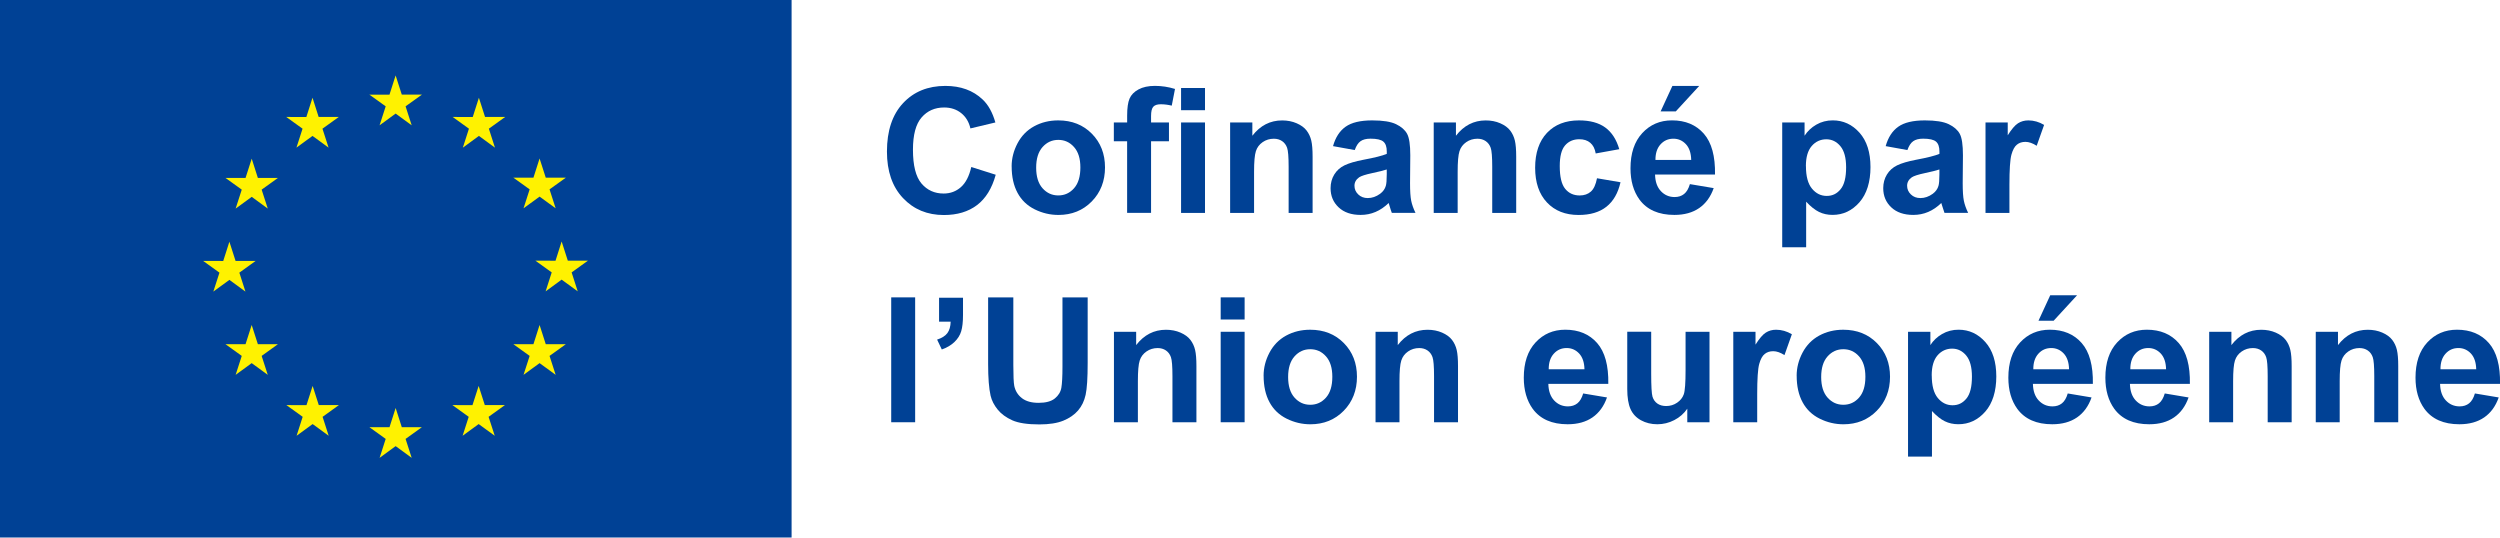
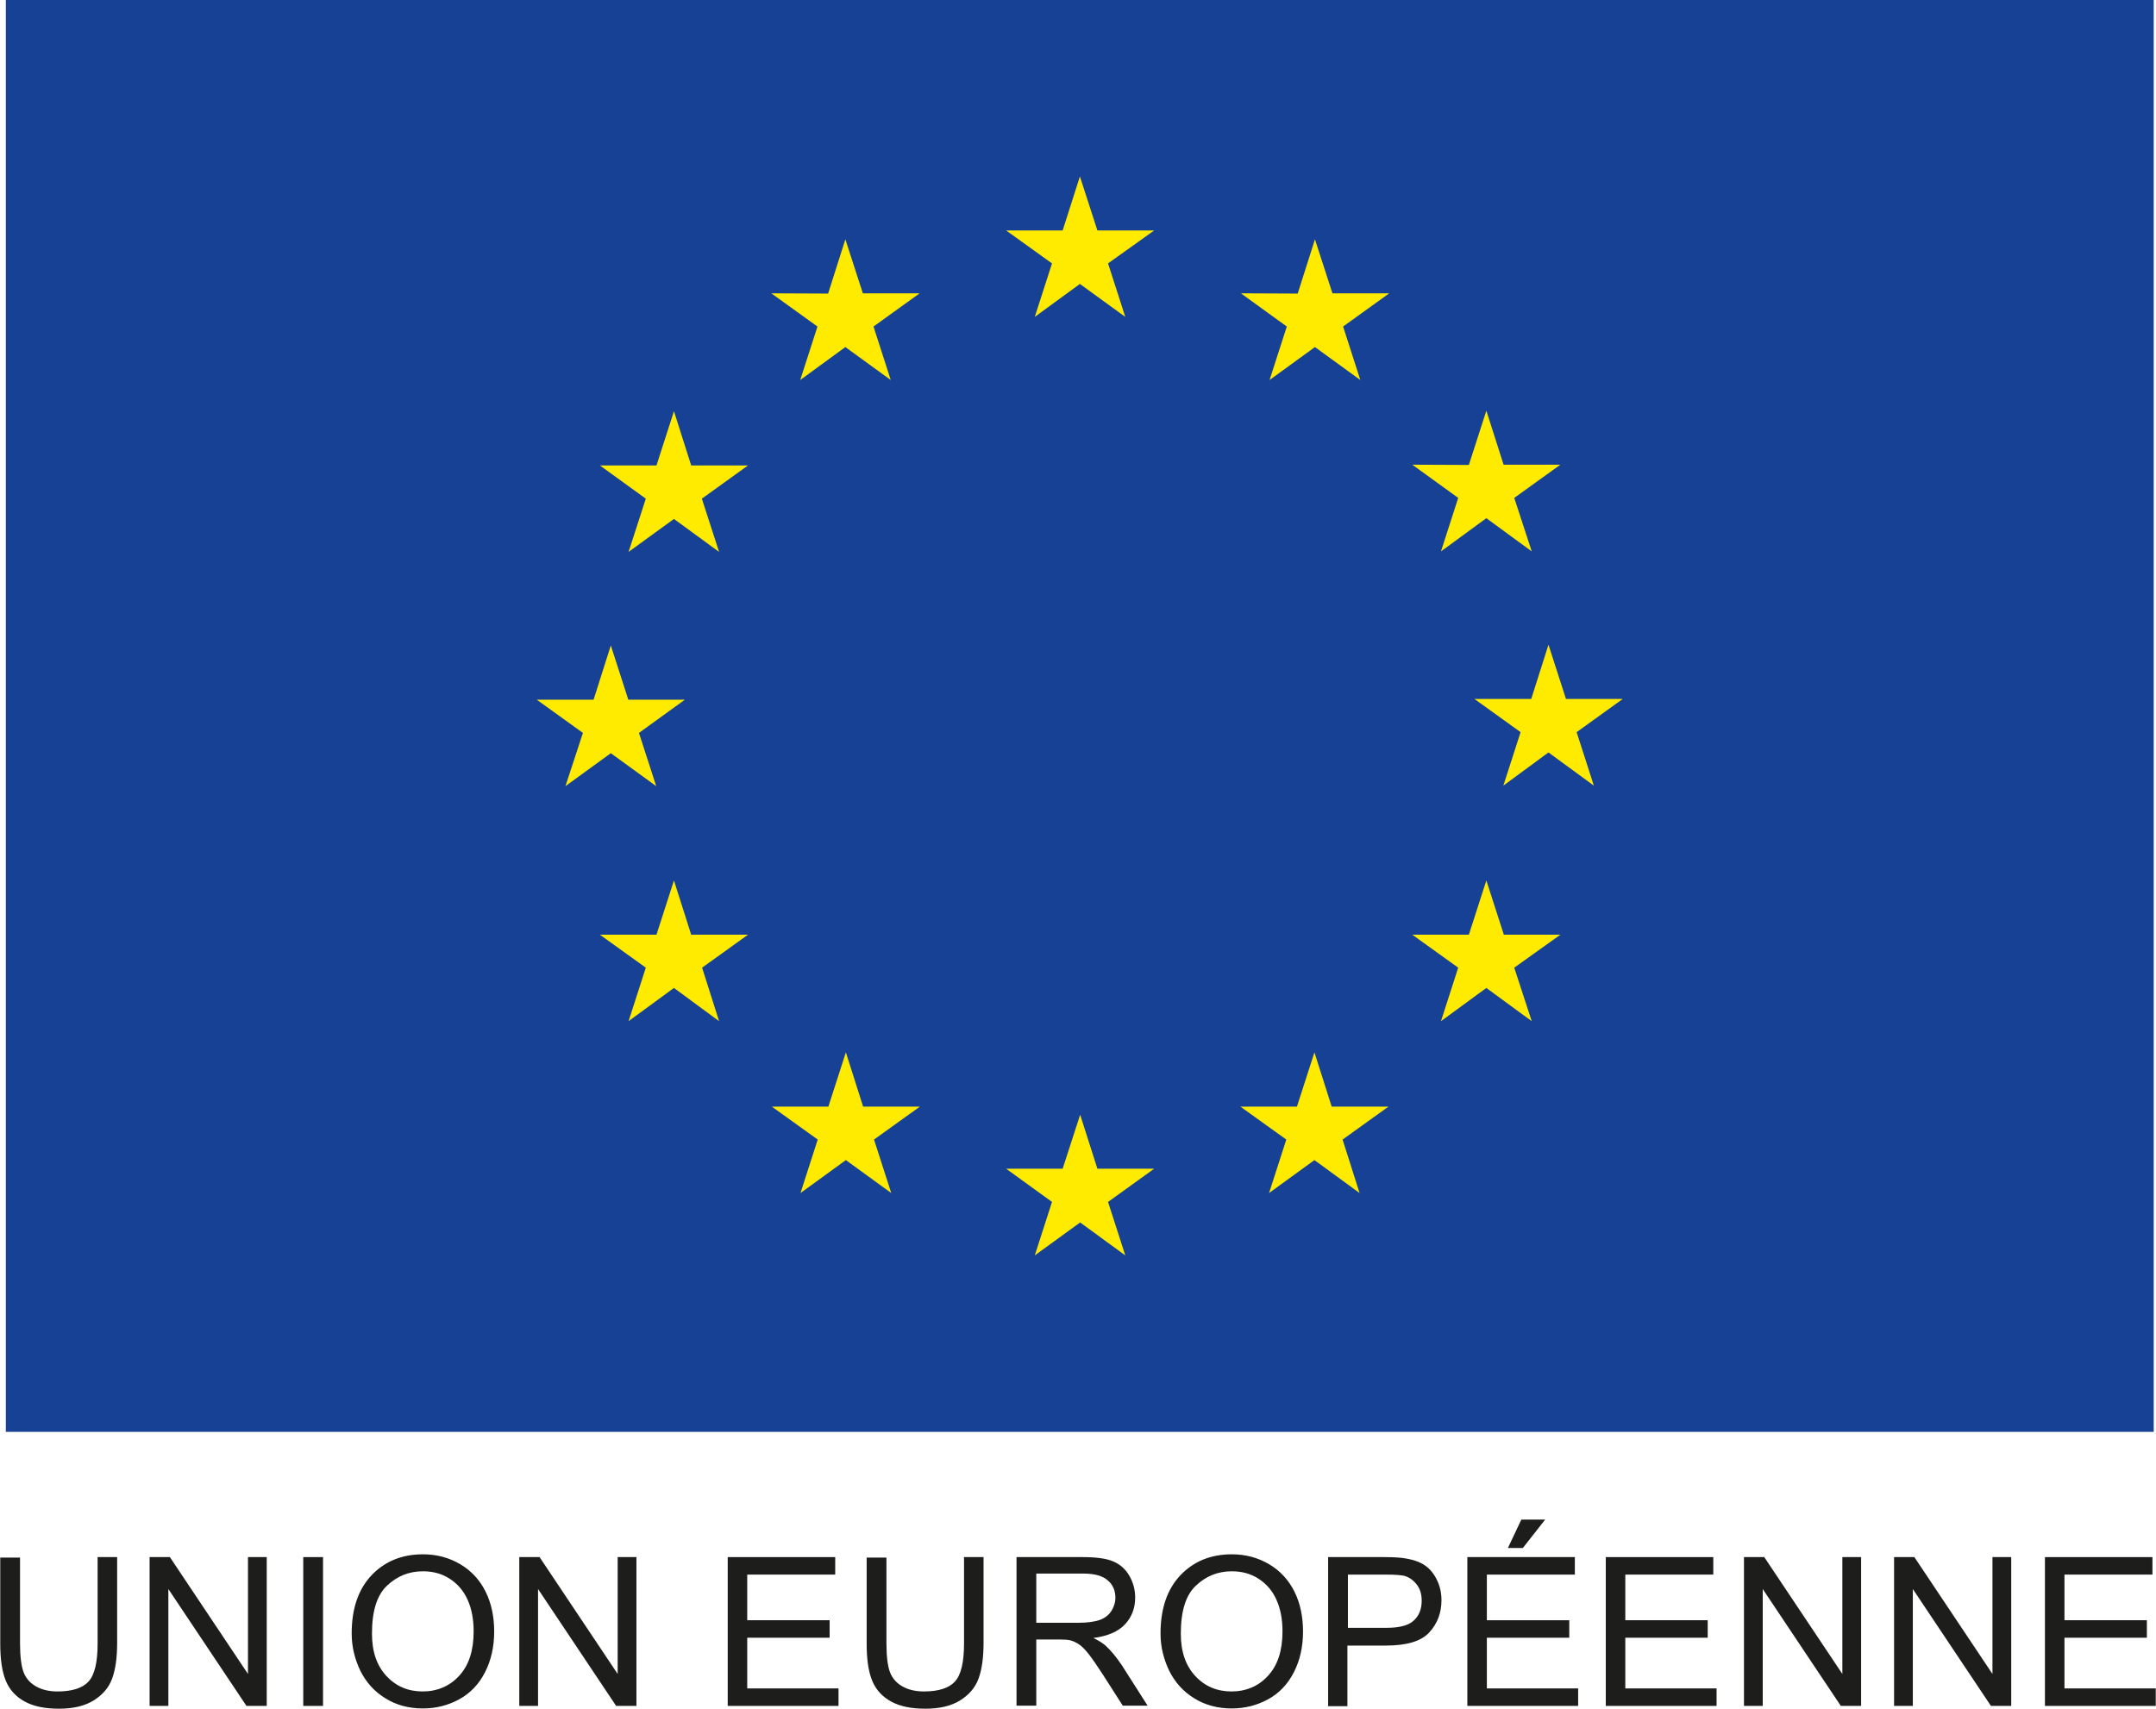
- <svg xmlns="http://www.w3.org/2000/svg" id="Calque_2" data-name="Calque 2" viewBox="0 0 931.51 200.28">
+ <svg xmlns="http://www.w3.org/2000/svg" id="Calque_2" data-name="Calque 2" viewBox="0 0 85.03 67.39">
  <defs>
    <style>
      .cls-1 {
-         fill: #004195;
+         fill: #1d1d1b;
      }

      .cls-2 {
-         fill: #fff200;
+         fill: #ffeb00;
+       }
+ 
+       .cls-3 {
+         fill: #164194;
      }
    </style>
  </defs>
-   <g id="Layer_1" data-name="Layer 1">
-     <rect class="cls-1" width="294.95" height="200.28" />
-     <rect class="cls-1" x="5.67" y="5.49" width="283.6" height="189.07" />
-     <polyline class="cls-2" points="141.43 46.69 147.41 42.32 153.4 46.69 151.12 39.62 157.2 35.26 149.71 35.26 147.41 28.11 145.12 35.27 137.63 35.26 143.71 39.62 141.43 46.69" />
-     <polyline class="cls-2" points="110.46 55.01 116.44 50.64 122.43 55.01 120.15 47.95 126.23 43.58 118.73 43.58 116.44 36.42 114.15 43.59 106.66 43.58 112.73 47.95 110.46 55.01" />
-     <polyline class="cls-2" points="93.79 59.13 91.49 66.3 84 66.29 90.08 70.66 87.8 77.72 93.79 73.35 99.77 77.72 97.49 70.66 103.57 66.29 96.08 66.29 93.79 59.13" />
-     <polyline class="cls-2" points="85.47 104.28 91.45 108.65 89.18 101.59 95.25 97.22 87.77 97.22 85.47 90.06 83.18 97.24 75.69 97.22 81.77 101.59 79.49 108.65 85.47 104.28" />
-     <polyline class="cls-2" points="96.08 128.24 93.78 121.09 91.49 128.25 84 128.24 90.08 132.61 87.8 139.67 93.78 135.3 99.77 139.67 97.49 132.61 103.57 128.24 96.08 128.24" />
-     <polyline class="cls-2" points="118.78 150.94 116.49 143.8 114.2 150.95 106.71 150.94 112.78 155.31 110.51 162.37 116.49 158.01 122.47 162.37 120.2 155.31 126.27 150.94 118.78 150.94" />
-     <polyline class="cls-2" points="149.71 159.17 147.42 152.02 145.13 159.18 137.64 159.17 143.71 163.54 141.44 170.6 147.42 166.23 153.4 170.6 151.12 163.54 157.2 159.17 149.71 159.17" />
-     <polyline class="cls-2" points="180.64 150.94 178.35 143.8 176.05 150.95 168.57 150.94 174.64 155.31 172.37 162.37 178.35 158.01 184.34 162.37 182.05 155.31 188.13 150.94 180.64 150.94" />
-     <polyline class="cls-2" points="203.35 128.24 201.05 121.09 198.76 128.25 191.27 128.24 197.35 132.61 195.07 139.67 201.05 135.3 207.04 139.67 204.76 132.61 210.84 128.24 203.35 128.24" />
-     <polyline class="cls-2" points="219.06 97.13 211.57 97.13 209.27 89.98 206.99 97.14 199.49 97.13 205.57 101.5 203.3 108.56 209.27 104.19 215.26 108.56 212.99 101.5 219.06 97.13" />
-     <polyline class="cls-2" points="195.07 77.62 201.05 73.26 207.04 77.62 204.76 70.56 210.84 66.2 203.35 66.2 201.05 59.05 198.76 66.21 191.27 66.2 197.35 70.56 195.07 77.62" />
-     <polyline class="cls-2" points="178.44 36.43 176.15 43.59 168.66 43.58 174.73 47.95 172.45 55.02 178.45 50.64 184.42 55.02 182.15 47.95 188.23 43.58 180.73 43.58 178.44 36.43" />
+   <g id="Calque_1-2" data-name="Calque 1">
    <g>
-       <path class="cls-1" d="M361.9,62.22l9.11,2.89c-1.4,5.08-3.72,8.85-6.97,11.31-3.25,2.47-7.37,3.7-12.36,3.7-6.18,0-11.26-2.11-15.23-6.33-3.98-4.22-5.97-9.99-5.97-17.31,0-7.74,2-13.76,6-18.04,4-4.29,9.26-6.43,15.77-6.43,5.69,0,10.31,1.68,13.87,5.05,2.12,1.99,3.7,4.85,4.76,8.57l-9.3,2.22c-.55-2.41-1.7-4.32-3.44-5.71-1.75-1.4-3.87-2.09-6.36-2.09-3.45,0-6.25,1.24-8.39,3.71-2.15,2.47-3.22,6.49-3.22,12.03,0,5.88,1.06,10.07,3.17,12.57,2.12,2.5,4.87,3.75,8.25,3.75,2.5,0,4.64-.79,6.44-2.38,1.8-1.59,3.09-4.08,3.87-7.49Z" />
-       <path class="cls-1" d="M376.94,62c0-2.96.73-5.83,2.19-8.6,1.46-2.77,3.53-4.89,6.2-6.35,2.68-1.46,5.67-2.19,8.97-2.19,5.1,0,9.28,1.66,12.54,4.97,3.26,3.31,4.89,7.5,4.89,12.55s-1.65,9.33-4.94,12.68-7.43,5.03-12.42,5.03c-3.09,0-6.04-.7-8.84-2.09s-4.94-3.44-6.39-6.14c-1.46-2.7-2.19-5.98-2.19-9.85ZM386.08,62.47c0,3.34.79,5.9,2.38,7.68,1.59,1.78,3.54,2.67,5.87,2.67s4.28-.89,5.86-2.67,2.36-4.36,2.36-7.74-.79-5.84-2.36-7.62-3.53-2.67-5.86-2.67-4.28.89-5.87,2.67c-1.59,1.78-2.38,4.34-2.38,7.68Z" />
-       <path class="cls-1" d="M415.03,45.62h4.95v-2.54c0-2.83.3-4.95.9-6.35.6-1.4,1.71-2.53,3.33-3.41,1.62-.88,3.67-1.32,6.14-1.32s5.03.38,7.46,1.14l-1.21,6.22c-1.42-.34-2.78-.51-4.09-.51s-2.22.3-2.78.91c-.56.6-.84,1.76-.84,3.48v2.38h6.67v7.01h-6.67v26.69h-8.92v-26.69h-4.95v-7.01ZM440.07,41.05v-8.25h8.92v8.25h-8.92ZM440.07,79.33v-33.71h8.92v33.71h-8.92Z" />
-       <path class="cls-1" d="M489.07,79.33h-8.92v-17.2c0-3.64-.19-5.99-.57-7.06s-1-1.9-1.86-2.49c-.86-.59-1.89-.89-3.09-.89-1.54,0-2.93.42-4.16,1.27-1.23.85-2.07,1.97-2.52,3.37-.46,1.4-.68,3.98-.68,7.74v15.27h-8.92v-33.71h8.28v4.95c2.94-3.81,6.64-5.71,11.11-5.71,1.97,0,3.77.35,5.4,1.06,1.63.71,2.86,1.61,3.7,2.71.84,1.1,1.42,2.35,1.75,3.75.33,1.4.49,3.4.49,6v20.95Z" />
-       <path class="cls-1" d="M504.78,55.91l-8.09-1.46c.91-3.26,2.48-5.67,4.7-7.24,2.22-1.57,5.52-2.35,9.9-2.35,3.98,0,6.94.47,8.89,1.41,1.95.94,3.32,2.14,4.11,3.59.79,1.45,1.19,4.11,1.19,7.98l-.09,10.41c0,2.96.14,5.15.43,6.55.29,1.41.82,2.92,1.6,4.52h-8.82c-.23-.59-.52-1.47-.86-2.63-.15-.53-.25-.88-.32-1.05-1.52,1.48-3.15,2.59-4.89,3.33-1.73.74-3.59,1.11-5.55,1.11-3.47,0-6.21-.94-8.2-2.82-2-1.88-3-4.26-3-7.14,0-1.9.46-3.6,1.37-5.09.91-1.49,2.18-2.63,3.82-3.43,1.64-.79,4-1.49,7.09-2.08,4.17-.78,7.06-1.51,8.66-2.19v-.89c0-1.71-.42-2.94-1.27-3.67-.85-.73-2.44-1.1-4.79-1.1-1.59,0-2.83.31-3.71.94-.89.62-1.61,1.72-2.16,3.29ZM516.72,63.14c-1.14.38-2.95.84-5.43,1.36-2.48.53-4.09,1.05-4.86,1.56-1.16.83-1.75,1.87-1.75,3.14s.46,2.33,1.4,3.24c.93.91,2.12,1.36,3.55,1.36,1.61,0,3.14-.53,4.6-1.59,1.08-.8,1.79-1.79,2.13-2.95.23-.76.35-2.21.35-4.35v-1.78Z" />
-       <path class="cls-1" d="M564.93,79.33h-8.92v-17.2c0-3.64-.19-5.99-.57-7.06s-1-1.9-1.86-2.49c-.86-.59-1.89-.89-3.09-.89-1.54,0-2.93.42-4.16,1.27-1.23.85-2.07,1.97-2.52,3.37-.46,1.4-.68,3.98-.68,7.74v15.27h-8.92v-33.71h8.28v4.95c2.94-3.81,6.64-5.71,11.11-5.71,1.97,0,3.77.35,5.4,1.06,1.63.71,2.86,1.61,3.7,2.71.84,1.1,1.42,2.35,1.75,3.75.33,1.4.49,3.4.49,6v20.95Z" />
-       <path class="cls-1" d="M603.36,55.59l-8.79,1.59c-.3-1.76-.97-3.08-2.02-3.97-1.05-.89-2.41-1.33-4.08-1.33-2.22,0-3.99.77-5.32,2.3s-1.98,4.1-1.98,7.7c0,4,.67,6.82,2.02,8.47,1.34,1.65,3.15,2.48,5.41,2.48,1.69,0,3.08-.48,4.16-1.44,1.08-.96,1.84-2.62,2.29-4.97l8.76,1.49c-.91,4.02-2.66,7.06-5.24,9.11-2.58,2.05-6.04,3.08-10.38,3.08-4.93,0-8.86-1.55-11.79-4.67-2.93-3.11-4.4-7.42-4.4-12.92s1.47-9.9,4.41-13c2.94-3.1,6.92-4.65,11.93-4.65,4.1,0,7.37.88,9.79,2.65s4.16,4.46,5.22,8.08Z" />
-       <path class="cls-1" d="M629.64,68.6l8.89,1.49c-1.14,3.26-2.95,5.74-5.41,7.44-2.47,1.7-5.55,2.55-9.25,2.55-5.86,0-10.2-1.92-13.01-5.74-2.22-3.07-3.33-6.94-3.33-11.62,0-5.59,1.46-9.96,4.38-13.12s6.61-4.75,11.08-4.75c5.01,0,8.97,1.66,11.87,4.97,2.9,3.31,4.28,8.38,4.16,15.22h-22.34c.06,2.65.78,4.7,2.16,6.17,1.38,1.47,3.09,2.21,5.14,2.21,1.4,0,2.57-.38,3.52-1.14s1.67-1.99,2.16-3.68ZM630.15,59.59c-.06-2.58-.73-4.54-2-5.89-1.27-1.34-2.81-2.02-4.63-2.02-1.95,0-3.55.71-4.82,2.13-1.27,1.42-1.89,3.34-1.87,5.78h13.33ZM618.76,41.5l4.38-9.49h10l-8.73,9.49h-5.65Z" />
-       <path class="cls-1" d="M664.08,45.62h8.31v4.95c1.08-1.69,2.54-3.07,4.38-4.13,1.84-1.06,3.88-1.59,6.12-1.59,3.91,0,7.24,1.53,9.97,4.6,2.73,3.07,4.09,7.34,4.09,12.82s-1.38,10-4.13,13.12c-2.75,3.12-6.08,4.68-10,4.68-1.86,0-3.55-.37-5.06-1.11-1.51-.74-3.11-2.01-4.78-3.81v16.98h-8.92v-46.53ZM672.9,61.9c0,3.79.75,6.58,2.25,8.39,1.5,1.81,3.33,2.71,5.49,2.71s3.8-.83,5.17-2.49c1.38-1.66,2.06-4.38,2.06-8.17,0-3.53-.71-6.16-2.13-7.87-1.42-1.71-3.17-2.57-5.27-2.57s-3.99.84-5.43,2.52c-1.44,1.68-2.16,4.17-2.16,7.47Z" />
-       <path class="cls-1" d="M710.7,55.91l-8.09-1.46c.91-3.26,2.48-5.67,4.7-7.24,2.22-1.57,5.52-2.35,9.9-2.35,3.98,0,6.94.47,8.89,1.41,1.95.94,3.32,2.14,4.11,3.59.79,1.45,1.19,4.11,1.19,7.98l-.09,10.41c0,2.96.14,5.15.43,6.55.29,1.41.82,2.92,1.6,4.52h-8.82c-.23-.59-.52-1.47-.86-2.63-.15-.53-.25-.88-.32-1.05-1.52,1.48-3.15,2.59-4.89,3.33-1.73.74-3.59,1.11-5.55,1.11-3.47,0-6.21-.94-8.2-2.82-2-1.88-3-4.26-3-7.14,0-1.9.46-3.6,1.37-5.09.91-1.49,2.18-2.63,3.82-3.43,1.64-.79,4-1.49,7.09-2.08,4.17-.78,7.06-1.51,8.66-2.19v-.89c0-1.71-.42-2.94-1.27-3.67-.85-.73-2.44-1.1-4.79-1.1-1.59,0-2.83.31-3.71.94-.89.62-1.61,1.72-2.16,3.29ZM722.64,63.14c-1.14.38-2.95.84-5.43,1.36-2.48.53-4.09,1.05-4.86,1.56-1.16.83-1.75,1.87-1.75,3.14s.46,2.33,1.4,3.24c.93.91,2.12,1.36,3.55,1.36,1.61,0,3.14-.53,4.6-1.59,1.08-.8,1.79-1.79,2.13-2.95.23-.76.35-2.21.35-4.35v-1.78Z" />
-       <path class="cls-1" d="M748.73,79.33h-8.92v-33.71h8.28v4.79c1.42-2.26,2.69-3.75,3.82-4.47,1.13-.72,2.42-1.08,3.86-1.08,2.03,0,3.99.56,5.87,1.68l-2.76,7.78c-1.5-.97-2.9-1.46-4.19-1.46s-2.31.34-3.17,1.03c-.87.69-1.55,1.93-2.05,3.73-.5,1.8-.75,5.57-.75,11.3v10.41Z" />
-       <path class="cls-1" d="M332.07,157.33v-46.53h8.92v46.53h-8.92Z" />
-       <path class="cls-1" d="M349.9,110.93h8.92v6.38c0,2.58-.22,4.62-.67,6.11-.44,1.49-1.29,2.83-2.52,4.01-1.24,1.19-2.81,2.12-4.71,2.79l-1.75-3.68c1.8-.59,3.08-1.41,3.84-2.44.76-1.04,1.16-2.45,1.21-4.25h-4.32v-8.92Z" />
-       <path class="cls-1" d="M368.18,110.8h9.39v25.2c0,4,.12,6.59.35,7.78.4,1.9,1.36,3.43,2.87,4.59s3.58,1.73,6.21,1.73,4.68-.54,6.03-1.63c1.35-1.09,2.17-2.43,2.44-4.01.27-1.59.41-4.22.41-7.9v-25.74h9.39v24.44c0,5.59-.25,9.53-.76,11.84-.51,2.31-1.44,4.25-2.81,5.84-1.37,1.59-3.19,2.85-5.47,3.79s-5.27,1.41-8.95,1.41c-4.44,0-7.81-.51-10.11-1.54-2.3-1.03-4.11-2.36-5.44-4-1.33-1.64-2.21-3.36-2.63-5.16-.61-2.67-.92-6.6-.92-11.81v-24.82Z" />
-       <path class="cls-1" d="M445.78,157.33h-8.92v-17.2c0-3.64-.19-5.99-.57-7.06s-1-1.9-1.86-2.49c-.86-.59-1.89-.89-3.09-.89-1.54,0-2.93.42-4.16,1.27-1.23.85-2.07,1.97-2.52,3.37-.46,1.4-.68,3.98-.68,7.74v15.27h-8.92v-33.71h8.28v4.95c2.94-3.81,6.64-5.71,11.11-5.71,1.97,0,3.77.35,5.4,1.06,1.63.71,2.86,1.61,3.7,2.71.84,1.1,1.42,2.35,1.75,3.75.33,1.4.49,3.4.49,6v20.95Z" />
-       <path class="cls-1" d="M454.83,119.05v-8.25h8.92v8.25h-8.92ZM454.83,157.33v-33.71h8.92v33.71h-8.92Z" />
-       <path class="cls-1" d="M470.82,140c0-2.96.73-5.83,2.19-8.6,1.46-2.77,3.53-4.89,6.2-6.35,2.68-1.46,5.67-2.19,8.97-2.19,5.1,0,9.28,1.66,12.54,4.97,3.26,3.31,4.89,7.5,4.89,12.55s-1.65,9.33-4.94,12.68-7.43,5.03-12.42,5.03c-3.09,0-6.04-.7-8.84-2.09s-4.94-3.44-6.39-6.14c-1.46-2.7-2.19-5.98-2.19-9.85ZM479.96,140.47c0,3.34.79,5.9,2.38,7.68,1.59,1.78,3.54,2.67,5.87,2.67s4.28-.89,5.86-2.67,2.36-4.36,2.36-7.74-.79-5.84-2.36-7.62-3.53-2.67-5.86-2.67-4.28.89-5.87,2.67c-1.59,1.78-2.38,4.34-2.38,7.68Z" />
-       <path class="cls-1" d="M543.25,157.33h-8.92v-17.2c0-3.64-.19-5.99-.57-7.06s-1-1.9-1.86-2.49c-.86-.59-1.89-.89-3.09-.89-1.54,0-2.93.42-4.16,1.27-1.23.85-2.07,1.97-2.52,3.37-.46,1.4-.68,3.98-.68,7.74v15.27h-8.92v-33.71h8.28v4.95c2.94-3.81,6.64-5.71,11.11-5.71,1.97,0,3.77.35,5.4,1.06,1.63.71,2.86,1.61,3.7,2.71.84,1.1,1.42,2.35,1.75,3.75.33,1.4.49,3.4.49,6v20.95Z" />
-       <path class="cls-1" d="M589.88,146.6l8.89,1.49c-1.14,3.26-2.95,5.74-5.41,7.44-2.47,1.7-5.55,2.55-9.25,2.55-5.86,0-10.2-1.92-13.01-5.74-2.22-3.07-3.33-6.94-3.33-11.62,0-5.59,1.46-9.96,4.38-13.12s6.61-4.75,11.08-4.75c5.01,0,8.97,1.66,11.87,4.97,2.9,3.31,4.28,8.38,4.16,15.22h-22.34c.06,2.65.78,4.7,2.16,6.17,1.38,1.47,3.09,2.21,5.14,2.21,1.4,0,2.57-.38,3.52-1.14s1.67-1.99,2.16-3.68ZM590.38,137.59c-.06-2.58-.73-4.54-2-5.89-1.27-1.34-2.81-2.02-4.63-2.02-1.95,0-3.55.71-4.82,2.13-1.27,1.42-1.89,3.34-1.87,5.78h13.33Z" />
-       <path class="cls-1" d="M628.69,157.33v-5.05c-1.23,1.8-2.84,3.22-4.84,4.25-2,1.04-4.11,1.55-6.33,1.55s-4.3-.5-6.09-1.49c-1.8-.99-3.1-2.39-3.9-4.19-.8-1.8-1.21-4.28-1.21-7.46v-21.33h8.92v15.49c0,4.74.16,7.64.49,8.71.33,1.07.92,1.92,1.79,2.54.87.62,1.97.94,3.3.94,1.52,0,2.89-.42,4.09-1.25,1.21-.83,2.03-1.87,2.47-3.11.45-1.24.67-4.27.67-9.09v-14.22h8.92v33.71h-8.28Z" />
-       <path class="cls-1" d="M654.75,157.33h-8.92v-33.71h8.28v4.79c1.42-2.26,2.69-3.75,3.82-4.47,1.13-.72,2.42-1.08,3.86-1.08,2.03,0,3.99.56,5.87,1.68l-2.76,7.78c-1.5-.97-2.9-1.46-4.19-1.46s-2.31.34-3.17,1.03c-.87.69-1.55,1.93-2.05,3.73-.5,1.8-.75,5.57-.75,11.3v10.41Z" />
-       <path class="cls-1" d="M669.44,140c0-2.96.73-5.83,2.19-8.6,1.46-2.77,3.53-4.89,6.2-6.35,2.68-1.46,5.67-2.19,8.97-2.19,5.1,0,9.28,1.66,12.54,4.97,3.26,3.31,4.89,7.5,4.89,12.55s-1.65,9.33-4.94,12.68-7.43,5.03-12.42,5.03c-3.09,0-6.04-.7-8.84-2.09s-4.94-3.44-6.39-6.14c-1.46-2.7-2.19-5.98-2.19-9.85ZM678.58,140.47c0,3.34.79,5.9,2.38,7.68,1.59,1.78,3.54,2.67,5.87,2.67s4.28-.89,5.86-2.67,2.36-4.36,2.36-7.74-.79-5.84-2.36-7.62-3.53-2.67-5.86-2.67-4.28.89-5.87,2.67c-1.59,1.78-2.38,4.34-2.38,7.68Z" />
-       <path class="cls-1" d="M710.96,123.62h8.31v4.95c1.08-1.69,2.54-3.07,4.38-4.13,1.84-1.06,3.88-1.59,6.12-1.59,3.91,0,7.24,1.53,9.97,4.6,2.73,3.07,4.09,7.34,4.09,12.82s-1.38,10-4.13,13.12c-2.75,3.12-6.08,4.68-10,4.68-1.86,0-3.55-.37-5.06-1.11-1.51-.74-3.11-2.01-4.78-3.81v16.98h-8.92v-46.53ZM719.78,139.9c0,3.79.75,6.58,2.25,8.39,1.5,1.81,3.33,2.71,5.49,2.71s3.8-.83,5.17-2.49c1.38-1.66,2.06-4.38,2.06-8.17,0-3.53-.71-6.16-2.13-7.87-1.42-1.71-3.17-2.57-5.27-2.57s-3.99.84-5.43,2.52c-1.44,1.68-2.16,4.17-2.16,7.47Z" />
-       <path class="cls-1" d="M770.43,146.6l8.89,1.49c-1.14,3.26-2.95,5.74-5.41,7.44-2.47,1.7-5.55,2.55-9.25,2.55-5.86,0-10.2-1.92-13.01-5.74-2.22-3.07-3.33-6.94-3.33-11.62,0-5.59,1.46-9.96,4.38-13.12s6.61-4.75,11.08-4.75c5.01,0,8.97,1.66,11.87,4.97,2.9,3.31,4.28,8.38,4.16,15.22h-22.34c.06,2.65.78,4.7,2.16,6.17,1.38,1.47,3.09,2.21,5.14,2.21,1.4,0,2.57-.38,3.52-1.14s1.67-1.99,2.16-3.68ZM770.94,137.59c-.06-2.58-.73-4.54-2-5.89-1.27-1.34-2.81-2.02-4.63-2.02-1.95,0-3.55.71-4.82,2.13-1.27,1.42-1.89,3.34-1.87,5.78h13.33ZM759.55,119.5l4.38-9.49h10l-8.73,9.49h-5.65Z" />
-       <path class="cls-1" d="M806.58,146.6l8.89,1.49c-1.14,3.26-2.95,5.74-5.41,7.44-2.47,1.7-5.55,2.55-9.25,2.55-5.86,0-10.2-1.92-13.01-5.74-2.22-3.07-3.33-6.94-3.33-11.62,0-5.59,1.46-9.96,4.38-13.12s6.61-4.75,11.08-4.75c5.01,0,8.97,1.66,11.87,4.97,2.9,3.31,4.28,8.38,4.16,15.22h-22.34c.06,2.65.78,4.7,2.16,6.17,1.38,1.47,3.09,2.21,5.14,2.21,1.4,0,2.57-.38,3.52-1.14s1.67-1.99,2.16-3.68ZM807.09,137.59c-.06-2.58-.73-4.54-2-5.89-1.27-1.34-2.81-2.02-4.63-2.02-1.95,0-3.55.71-4.82,2.13-1.27,1.42-1.89,3.34-1.87,5.78h13.33Z" />
-       <path class="cls-1" d="M853.87,157.33h-8.92v-17.2c0-3.64-.19-5.99-.57-7.06s-1-1.9-1.86-2.49c-.86-.59-1.89-.89-3.09-.89-1.54,0-2.93.42-4.16,1.27-1.23.85-2.07,1.97-2.52,3.37-.46,1.4-.68,3.98-.68,7.74v15.27h-8.92v-33.71h8.28v4.95c2.94-3.81,6.64-5.71,11.11-5.71,1.97,0,3.77.35,5.4,1.06,1.63.71,2.86,1.61,3.7,2.71.84,1.1,1.42,2.35,1.75,3.75.33,1.4.49,3.4.49,6v20.95Z" />
-       <path class="cls-1" d="M893.58,157.33h-8.92v-17.2c0-3.64-.19-5.99-.57-7.06s-1-1.9-1.86-2.49c-.86-.59-1.89-.89-3.09-.89-1.54,0-2.93.42-4.16,1.27-1.23.85-2.07,1.97-2.52,3.37-.46,1.4-.68,3.98-.68,7.74v15.27h-8.92v-33.71h8.28v4.95c2.94-3.81,6.64-5.71,11.11-5.71,1.97,0,3.77.35,5.4,1.06,1.63.71,2.86,1.61,3.7,2.71.84,1.1,1.42,2.35,1.75,3.75.33,1.4.49,3.4.49,6v20.95Z" />
-       <path class="cls-1" d="M922.14,146.6l8.89,1.49c-1.14,3.26-2.95,5.74-5.41,7.44-2.47,1.7-5.55,2.55-9.25,2.55-5.86,0-10.2-1.92-13.01-5.74-2.22-3.07-3.33-6.94-3.33-11.62,0-5.59,1.46-9.96,4.38-13.12s6.61-4.75,11.08-4.75c5.01,0,8.97,1.66,11.87,4.97,2.9,3.31,4.28,8.38,4.16,15.22h-22.34c.06,2.65.78,4.7,2.16,6.17,1.38,1.47,3.09,2.21,5.14,2.21,1.4,0,2.57-.38,3.52-1.14s1.67-1.99,2.16-3.68ZM922.65,137.59c-.06-2.58-.73-4.54-2-5.89-1.27-1.34-2.81-2.02-4.63-2.02-1.95,0-3.55.71-4.82,2.13-1.27,1.42-1.89,3.34-1.87,5.78h13.33Z" />
+       <rect class="cls-3" x=".23" width="84.71" height="56.48" />
+       <polygon class="cls-2" points="40.81 12.5 42.59 11.2 44.38 12.5 43.7 10.39 45.52 9.09 43.28 9.09 42.59 6.96 41.91 9.09 39.68 9.09 41.49 10.39 40.81 12.5" />
+       <polygon class="cls-2" points="31.56 14.99 33.34 13.69 35.13 14.99 34.45 12.88 36.27 11.57 34.03 11.57 33.34 9.44 32.66 11.58 30.42 11.57 32.24 12.88 31.56 14.99" />
+       <polygon class="cls-2" points="26.58 16.22 25.89 18.36 23.66 18.36 25.47 19.67 24.79 21.77 26.58 20.47 28.36 21.77 27.68 19.67 29.5 18.36 27.26 18.36 26.58 16.22" />
+       <polygon class="cls-2" points="24.09 29.71 25.88 31.01 25.2 28.91 27.01 27.6 24.78 27.6 24.09 25.46 23.41 27.6 21.17 27.6 22.99 28.91 22.3 31.01 24.09 29.71" />
+       <polygon class="cls-2" points="27.26 36.87 26.58 34.73 25.89 36.87 23.66 36.87 25.47 38.17 24.79 40.28 26.58 38.97 28.36 40.28 27.69 38.17 29.5 36.87 27.26 36.87" />
+       <polygon class="cls-2" points="34.04 43.65 33.36 41.51 32.67 43.65 30.44 43.65 32.25 44.95 31.57 47.06 33.36 45.76 35.15 47.06 34.47 44.95 36.28 43.65 34.04 43.65" />
+       <polygon class="cls-2" points="43.28 46.1 42.6 43.97 41.91 46.1 39.68 46.1 41.49 47.41 40.81 49.52 42.6 48.22 44.38 49.52 43.7 47.41 45.52 46.1 43.28 46.1" />
+       <polygon class="cls-2" points="52.52 43.65 51.84 41.51 51.15 43.65 48.92 43.65 50.73 44.95 50.05 47.06 51.84 45.76 53.62 47.06 52.95 44.95 54.76 43.65 52.52 43.65" />
+       <polygon class="cls-2" points="59.31 36.87 58.62 34.73 57.93 36.87 55.7 36.87 57.51 38.17 56.83 40.28 58.62 38.97 60.41 40.28 59.72 38.17 61.54 36.87 59.31 36.87" />
+       <polygon class="cls-2" points="64 27.57 61.76 27.57 61.07 25.43 60.39 27.57 58.15 27.57 59.97 28.88 59.29 30.99 61.07 29.68 62.86 30.99 62.18 28.88 64 27.57" />
+       <polygon class="cls-2" points="56.83 21.75 58.62 20.44 60.41 21.75 59.72 19.64 61.54 18.33 59.3 18.33 58.62 16.2 57.93 18.34 55.7 18.33 57.51 19.64 56.83 21.75" />
+       <polygon class="cls-2" points="51.86 9.44 51.18 11.58 48.94 11.57 50.75 12.88 50.07 14.99 51.86 13.69 53.65 14.99 52.97 12.88 54.79 11.57 52.55 11.57 51.86 9.44" />
+     </g>
+     <g>
+       <path class="cls-1" d="M3.84,61.42h.78v3.39c0,.59-.07,1.06-.2,1.41-.13.35-.37.63-.72.85-.35.22-.81.33-1.37.33s-1-.09-1.35-.28-.6-.46-.75-.82-.22-.85-.22-1.47v-3.39h.78v3.39c0,.51.05.89.14,1.13.09.24.26.43.49.56.23.13.51.2.85.2.57,0,.98-.13,1.22-.39.24-.26.36-.76.36-1.49v-3.39Z" />
+       <path class="cls-1" d="M5.9,67.29v-5.87h.8l3.08,4.61v-4.61h.74v5.87h-.8l-3.08-4.61v4.61h-.74Z" />
+       <path class="cls-1" d="M11.96,67.29v-5.87h.78v5.87h-.78Z" />
+       <path class="cls-1" d="M13.87,64.43c0-.97.26-1.74.78-2.29.52-.55,1.2-.83,2.03-.83.54,0,1.03.13,1.47.39.44.26.77.62,1,1.08.23.46.34.99.34,1.58s-.12,1.13-.36,1.6-.58.83-1.02,1.07c-.44.24-.92.36-1.43.36-.55,0-1.05-.13-1.48-.4-.44-.27-.76-.63-.99-1.09-.22-.46-.34-.95-.34-1.46ZM14.67,64.44c0,.71.19,1.26.57,1.67s.86.61,1.43.61,1.07-.21,1.44-.62c.38-.41.57-.99.57-1.75,0-.48-.08-.9-.24-1.25-.16-.36-.4-.63-.71-.83-.31-.2-.66-.29-1.05-.29-.55,0-1.02.19-1.42.57-.4.38-.59,1.01-.59,1.89Z" />
+       <path class="cls-1" d="M20.48,67.29v-5.87h.8l3.08,4.61v-4.61h.74v5.87h-.8l-3.08-4.61v4.61h-.74Z" />
+       <path class="cls-1" d="M28.7,67.29v-5.87h4.24v.69h-3.47v1.8h3.25v.69h-3.25v2h3.6v.69h-4.38Z" />
+       <path class="cls-1" d="M38.01,61.42h.78v3.39c0,.59-.07,1.06-.2,1.41-.13.35-.37.63-.72.85-.35.22-.81.33-1.37.33s-1-.09-1.35-.28-.6-.46-.75-.82-.22-.85-.22-1.47v-3.39h.78v3.39c0,.51.05.89.14,1.13.09.24.26.43.49.56.23.13.51.2.85.2.57,0,.98-.13,1.22-.39.24-.26.36-.76.36-1.49v-3.39Z" />
+       <path class="cls-1" d="M40.09,67.29v-5.87h2.6c.52,0,.92.05,1.19.16.27.11.49.29.65.56.16.27.24.56.24.88,0,.42-.14.77-.4,1.05-.27.29-.69.47-1.25.54.21.1.36.2.47.29.23.21.44.47.65.78l1.02,1.6h-.98l-.78-1.22c-.23-.35-.41-.62-.56-.81-.15-.19-.28-.32-.39-.39-.12-.08-.23-.13-.35-.16-.09-.02-.23-.03-.43-.03h-.9v2.61h-.78ZM40.87,64.01h1.67c.35,0,.63-.04.83-.11.2-.07.35-.19.46-.35.1-.16.16-.34.16-.53,0-.28-.1-.51-.3-.68-.2-.18-.52-.27-.96-.27h-1.86v1.94Z" />
+       <path class="cls-1" d="M45.77,64.43c0-.97.26-1.74.78-2.29.52-.55,1.2-.83,2.03-.83.54,0,1.03.13,1.47.39.44.26.77.62,1,1.08.23.46.34.99.34,1.58s-.12,1.13-.36,1.6-.58.83-1.02,1.07c-.44.24-.92.36-1.43.36-.55,0-1.05-.13-1.48-.4-.44-.27-.76-.63-.99-1.09-.22-.46-.34-.95-.34-1.46ZM46.57,64.44c0,.71.19,1.26.57,1.67s.86.61,1.43.61,1.07-.21,1.44-.62c.38-.41.57-.99.57-1.75,0-.48-.08-.9-.24-1.25-.16-.36-.4-.63-.71-.83-.31-.2-.66-.29-1.05-.29-.55,0-1.02.19-1.42.57-.4.38-.59,1.01-.59,1.89Z" />
+       <path class="cls-1" d="M52.38,67.29v-5.87h2.21c.39,0,.69.02.89.06.29.05.53.14.72.27s.35.32.47.57c.12.24.18.51.18.8,0,.5-.16.92-.48,1.27-.32.35-.89.52-1.72.52h-1.51v2.39h-.78ZM53.16,64.21h1.52c.5,0,.86-.09,1.07-.28.21-.19.32-.45.32-.79,0-.25-.06-.46-.19-.63s-.29-.29-.49-.35c-.13-.03-.37-.05-.73-.05h-1.5v2.1Z" />
+       <path class="cls-1" d="M57.87,67.29v-5.87h4.24v.69h-3.47v1.8h3.25v.69h-3.25v2h3.6v.69h-4.38ZM59.47,61.06l.53-1.12h.94l-.88,1.12h-.6Z" />
+       <path class="cls-1" d="M63.33,67.29v-5.87h4.24v.69h-3.47v1.8h3.25v.69h-3.25v2h3.6v.69h-4.38Z" />
+       <path class="cls-1" d="M68.78,67.29v-5.87h.8l3.08,4.61v-4.61h.74v5.87h-.8l-3.08-4.61v4.61h-.74Z" />
+       <path class="cls-1" d="M74.7,67.29v-5.87h.8l3.08,4.61v-4.61h.74v5.87h-.8l-3.08-4.61v4.61h-.74Z" />
+       <path class="cls-1" d="M80.65,67.29v-5.87h4.24v.69h-3.47v1.8h3.25v.69h-3.25v2h3.6v.69h-4.38Z" />
    </g>
  </g>
</svg>
